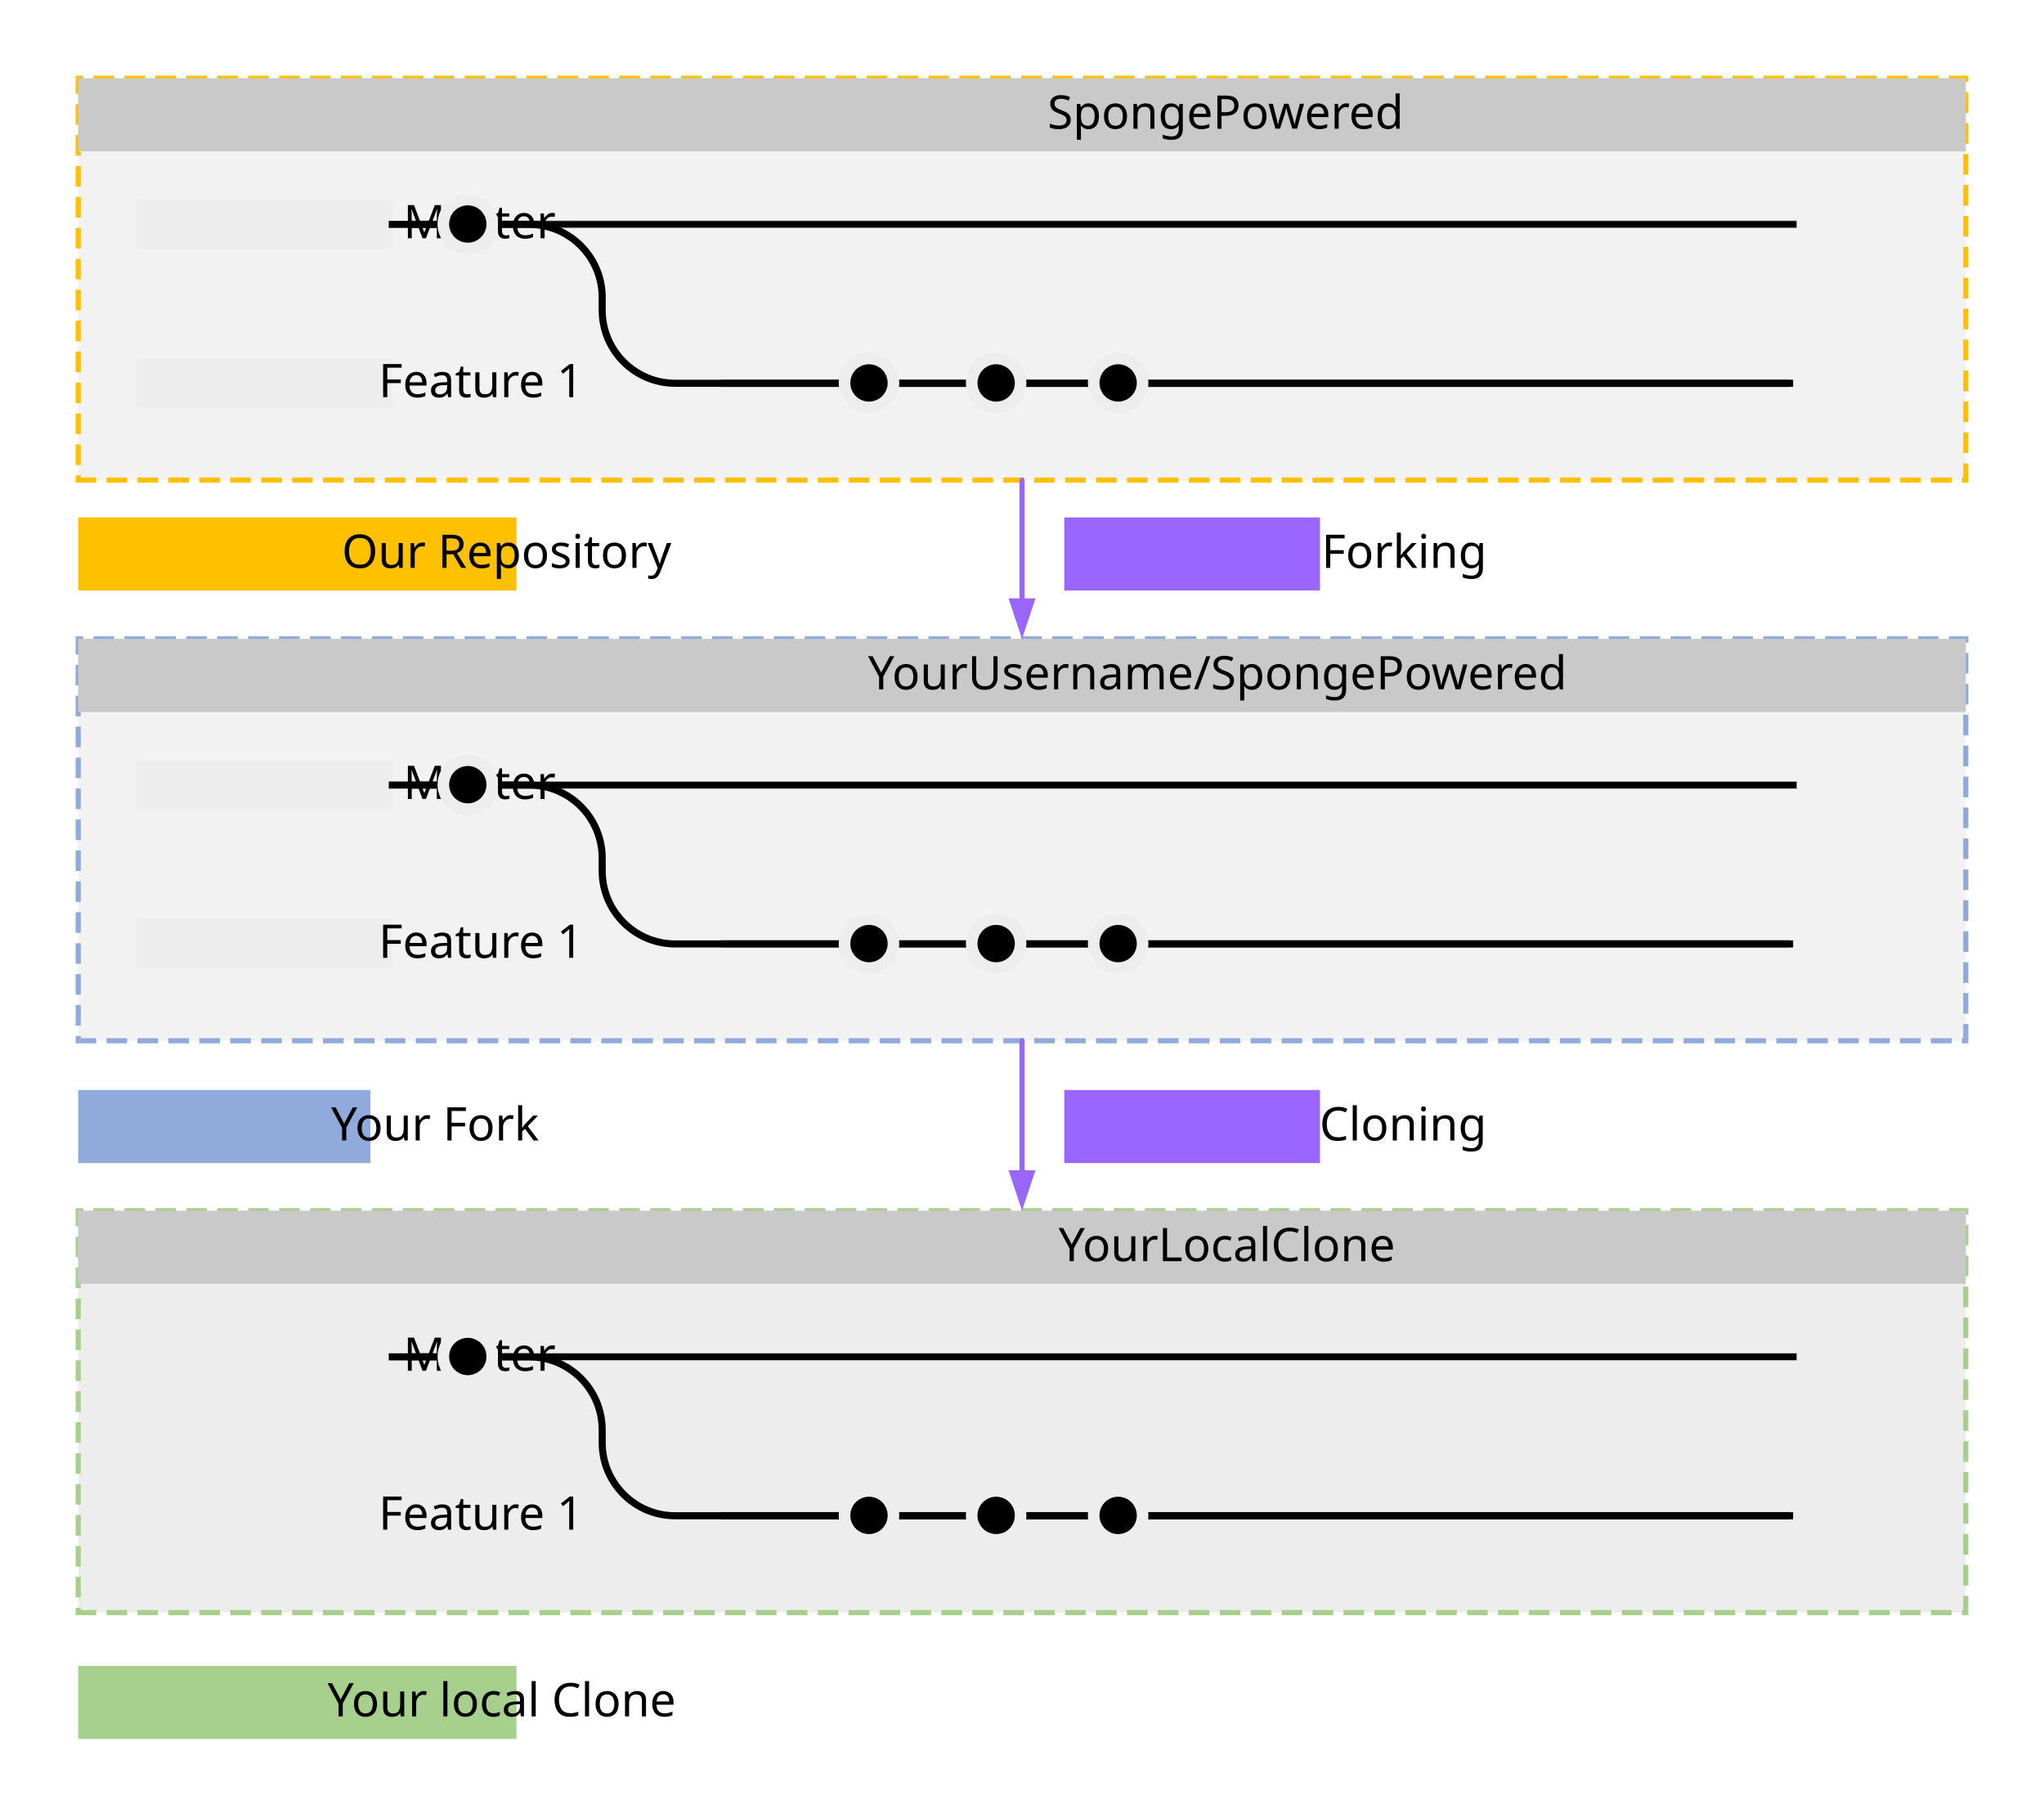
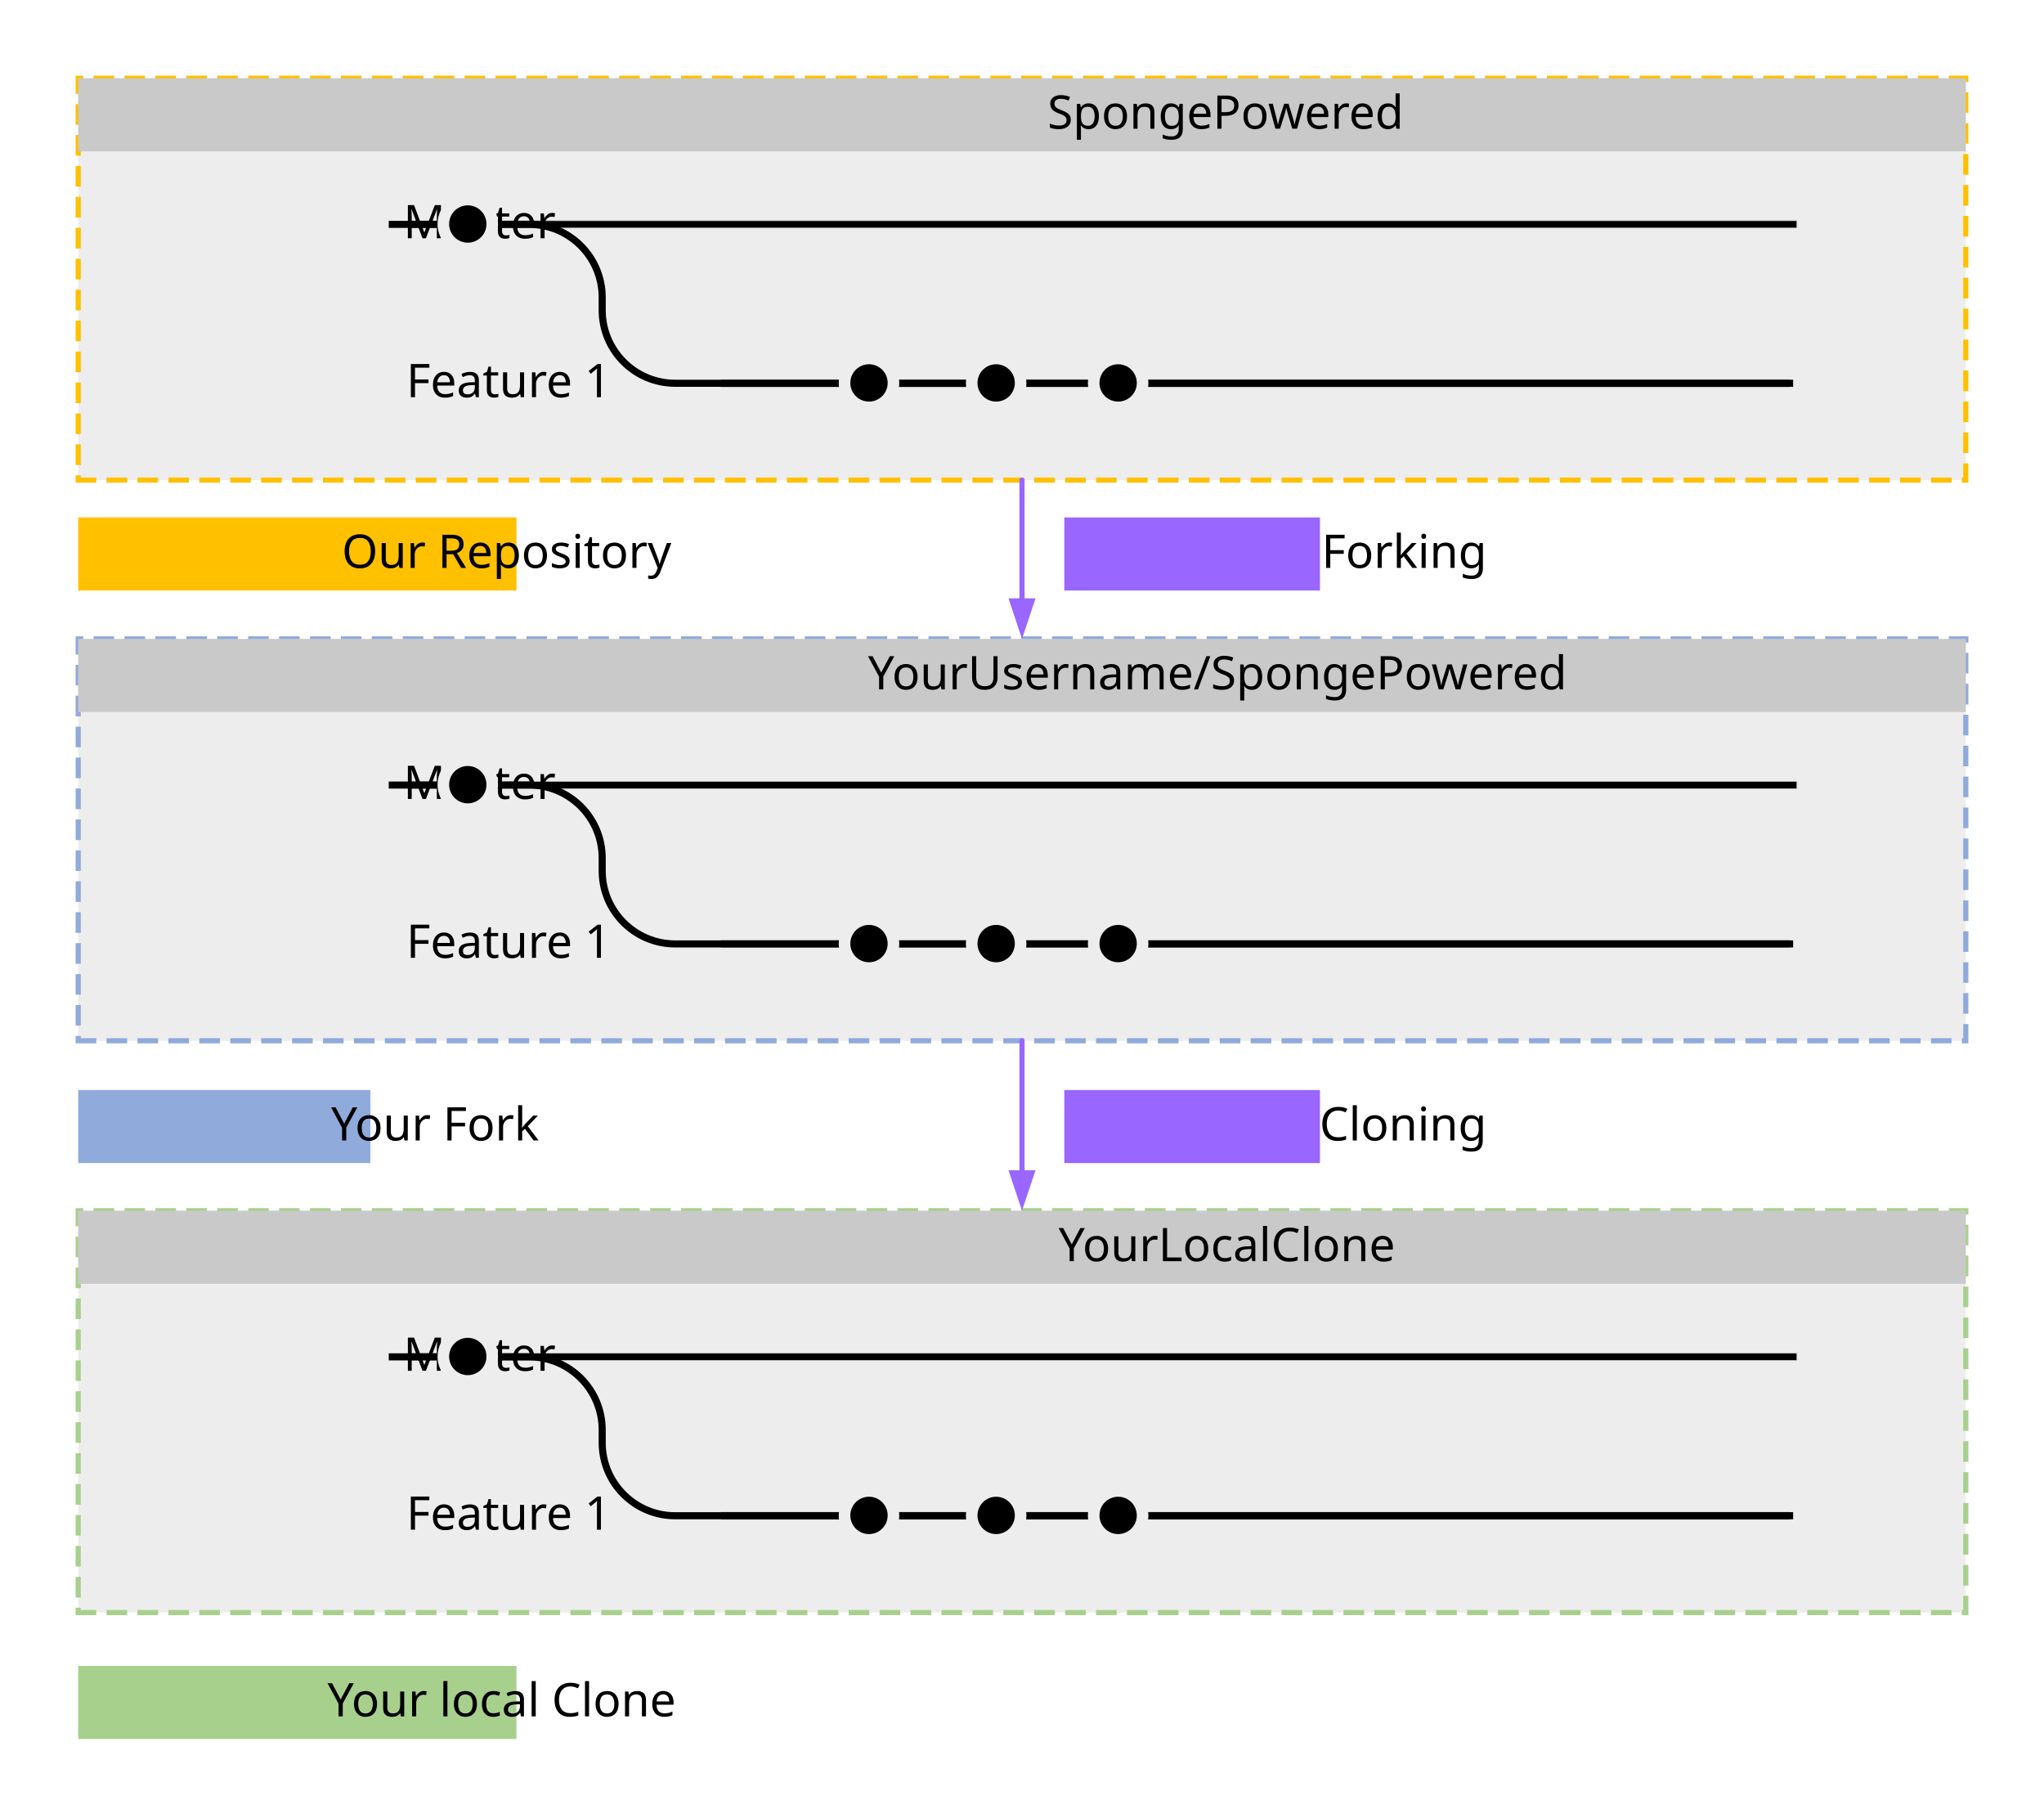
<svg xmlns="http://www.w3.org/2000/svg" xmlns:ns1="http://schemas.microsoft.com/visio/2003/SVGExtensions/" xmlns:xlink="http://www.w3.org/1999/xlink" width="11.017in" height="9.792in" viewBox="0 0 793.215 705" xml:space="preserve" color-interpolation-filters="sRGB" class="st17">
  <ns1:documentProperties ns1:langID="1031" ns1:metric="true" ns1:viewMarkup="false">
    <ns1:userDefs>
      <ns1:ud ns1:nameU="msvNoAutoConnect" ns1:val="VT0(0):26" />
      <ns1:ud ns1:nameU="visV14CFF" ns1:prompt="" ns1:val="VT0(1):26" />
      <ns1:ud ns1:nameU="visFlowchartType" ns1:prompt="" ns1:val="VT4(CrossFunctional)" />
    </ns1:userDefs>
  </ns1:documentProperties>
  <style type="text/css">
	
- 		.st1 {fill:#f2f2f2;stroke:#90aadb;stroke-dasharray:6,6;stroke-width:2}
+ 		.st1 {fill:#ededed;stroke:#90aadb;stroke-dasharray:6,6;stroke-width:2}
		.st2 {fill:#000000;stroke:#c7c8c8;stroke-width:0.25}
		.st3 {fill:#ededed;stroke:none;stroke-width:0.25}
		.st4 {fill:#000000;font-family:Montserrat;font-size:1.5em}
		.st5 {fill:none;stroke:none;stroke-width:2}
		.st6 {fill:#c9c9c9;stroke:none;stroke-width:0.25}
		.st7 {fill:#ededed;stroke:#a8d08d;stroke-dasharray:6,6;stroke-width:2}
		.st8 {stroke:#000000;stroke-width:2.75}
		.st9 {marker-end:url(#mrkr13-49);stroke:#9966ff;stroke-linecap:round;stroke-linejoin:round;stroke-width:2}
		.st10 {fill:#9966ff;fill-opacity:1;stroke:#9966ff;stroke-opacity:1;stroke-width:0.382}
		.st11 {fill:#90aadb;stroke:none;stroke-width:2}
		.st12 {fill:#a8d08d;stroke:none;stroke-width:2}
		.st13 {fill:#9966ff;stroke:none;stroke-width:2}
- 		.st14 {fill:#f2f2f2;stroke:#ffc000;stroke-dasharray:6,6;stroke-width:2}
+ 		.st14 {fill:#ededed;stroke:#ffc000;stroke-dasharray:6,6;stroke-width:2}
		.st15 {fill:#ffc000;stroke:none;stroke-width:2}
		.st16 {fill:#000000;stroke:#ededed;stroke-width:4.5}
		.st17 {fill:none;fill-rule:evenodd;font-size:12px;overflow:visible;stroke-linecap:square;stroke-miterlimit:3}
	
	</style>
  <defs id="Markers">
    <g id="lend13">
      <path d="M 3 1 L 0 0 L 3 -1 L 3 1 " style="stroke:none" />
    </g>
    <marker id="mrkr13-49" class="st10" ns1:arrowType="13" ns1:arrowSize="3" ns1:setback="7.86" refX="-7.86" orient="auto" markerUnits="strokeWidth" overflow="visible">
      <use xlink:href="#lend13" transform="scale(-2.62,-2.62) " />
    </marker>
  </defs>
  <g ns1:mID="0" ns1:index="1" ns1:groupContext="foregroundPage">
    <ns1:userDefs>
      <ns1:ud ns1:nameU="msvThemeOrder" ns1:val="VT0(0):26" />
    </ns1:userDefs>
    <ns1:pageProperties ns1:drawingScale="0.0393701" ns1:pageScale="0.0393701" ns1:drawingUnits="24" ns1:shadowOffsetX="8.50394" ns1:shadowOffsetY="-8.50394" />
    <ns1:layer ns1:name="Verbinder" ns1:index="0" />
    <g id="shape25-1" ns1:mID="25" ns1:groupContext="shape" transform="translate(30.3465,-301.229)">
      <ns1:userDefs>
        <ns1:ud ns1:nameU="visVersion" ns1:val="VT0(15):26" />
      </ns1:userDefs>
      <path d="M0 705 L732.52 705 L732.52 549.09 L0 549.09 L0 705 Z" class="st1" />
    </g>
    <g id="group37-3" transform="translate(272.709,-390.945)" ns1:mID="37" ns1:groupContext="group">
			</g>
    <g id="shape23-4" ns1:mID="23" ns1:groupContext="shape" transform="translate(159.323,-399.024)">
      <ns1:userDefs>
        <ns1:ud ns1:nameU="visVersion" ns1:val="VT0(15):26" />
      </ns1:userDefs>
      <rect x="0" y="702.166" width="538" height="2.835" class="st2" />
    </g>
    <g id="shape42-6" ns1:mID="42" ns1:groupContext="shape" transform="translate(53.0236,-390.945)">
      <ns1:userDefs>
        <ns1:ud ns1:nameU="visVersion" ns1:val="VT0(15):26" />
      </ns1:userDefs>
      <ns1:textBlock ns1:margins="rect(4,4,4,4)" ns1:tabSpace="42.5197" />
      <ns1:textRect cx="49.606" cy="695.504" width="99.22" height="18.992" />
      <rect x="0" y="686.008" width="99.213" height="18.992" class="st3" />
      <text x="19.28" y="700.9" class="st4" ns1:langID="1031">
        <ns1:paragraph ns1:horizAlign="1" />
        <ns1:tabList />Master</text>
    </g>
    <g id="shape52-9" ns1:mID="52" ns1:groupContext="shape" transform="translate(54.4409,-377.055)">
      <rect x="0" y="658.229" width="676.898" height="46.772" class="st5" />
    </g>
    <g id="shape36-11" ns1:mID="36" ns1:groupContext="shape" transform="translate(30.3465,-428.788)">
      <ns1:textBlock ns1:margins="rect(2,2,2,2)" ns1:tabSpace="42.5197" />
      <ns1:textRect cx="366.261" cy="690.827" width="732.53" height="28.346" />
      <rect x="0" y="676.654" width="732.522" height="28.346" class="st6" />
      <text x="222.29" y="696.23" class="st4" ns1:langID="1031">
        <ns1:paragraph ns1:horizAlign="1" />
        <ns1:tabList />YourUsername/SpongePowered</text>
    </g>
    <g id="shape60-14" ns1:mID="60" ns1:groupContext="shape" transform="translate(279.795,-337.37)">
      <ns1:userDefs>
        <ns1:ud ns1:nameU="visVersion" ns1:val="VT0(15):26" />
      </ns1:userDefs>
      <rect x="0" y="702.166" width="414.693" height="2.835" class="st2" />
    </g>
-     <g id="shape65-16" ns1:mID="65" ns1:groupContext="shape" transform="translate(53.0236,-329.292)">
+     <g id="shape65-16" ns1:mID="65" ns1:groupContext="shape" transform="translate(63.7795,-329.292)">
      <ns1:userDefs>
        <ns1:ud ns1:nameU="visVersion" ns1:val="VT0(15):26" />
      </ns1:userDefs>
      <ns1:textBlock ns1:margins="rect(4,4,4,4)" ns1:tabSpace="42.5197" />
      <ns1:textRect cx="49.606" cy="695.504" width="99.22" height="18.992" />
      <rect x="0" y="686.008" width="99.213" height="18.992" class="st3" />
      <text x="9.68" y="700.9" class="st4" ns1:langID="1031">
        <ns1:paragraph ns1:horizAlign="1" />
        <ns1:tabList />Feature 1</text>
    </g>
    <g id="shape66-19" ns1:mID="66" ns1:groupContext="shape" transform="translate(54.4409,-315.402)">
      <rect x="0" y="658.229" width="676.898" height="46.772" class="st5" />
    </g>
    <g id="shape74-21" ns1:mID="74" ns1:groupContext="shape" transform="translate(30.3465,-79.3782)">
      <ns1:userDefs>
        <ns1:ud ns1:nameU="visVersion" ns1:val="VT0(15):26" />
      </ns1:userDefs>
      <path d="M0 705 L732.52 705 L732.52 549.09 L0 549.09 L0 705 Z" class="st7" />
    </g>
    <g id="group75-23" transform="translate(272.709,-169.095)" ns1:mID="75" ns1:groupContext="group">
			</g>
    <g id="shape76-24" ns1:mID="76" ns1:groupContext="shape" transform="translate(159.323,-177.173)">
      <ns1:userDefs>
        <ns1:ud ns1:nameU="visVersion" ns1:val="VT0(15):26" />
      </ns1:userDefs>
      <rect x="0" y="702.166" width="538" height="2.835" class="st2" />
    </g>
    <g id="shape80-26" ns1:mID="80" ns1:groupContext="shape" transform="translate(53.0236,-169.095)">
      <ns1:userDefs>
        <ns1:ud ns1:nameU="visVersion" ns1:val="VT0(15):26" />
      </ns1:userDefs>
      <ns1:textBlock ns1:margins="rect(4,4,4,4)" ns1:tabSpace="42.5197" />
      <ns1:textRect cx="49.606" cy="695.504" width="99.22" height="18.992" />
      <rect x="0" y="686.008" width="99.213" height="18.992" class="st3" />
      <text x="19.28" y="700.9" class="st4" ns1:langID="1031">
        <ns1:paragraph ns1:horizAlign="1" />
        <ns1:tabList />Master</text>
    </g>
    <g id="shape81-29" ns1:mID="81" ns1:groupContext="shape" transform="translate(54.4409,-155.205)">
      <rect x="0" y="658.229" width="676.898" height="46.772" class="st5" />
    </g>
    <g id="shape82-31" ns1:mID="82" ns1:groupContext="shape" transform="translate(30.3465,-206.937)">
      <ns1:textBlock ns1:margins="rect(2,2,2,2)" ns1:tabSpace="42.5197" />
      <ns1:textRect cx="366.261" cy="690.827" width="732.53" height="28.346" />
      <rect x="0" y="676.654" width="732.522" height="28.346" class="st6" />
      <text x="296.23" y="696.23" class="st4" ns1:langID="1031">
        <ns1:paragraph ns1:horizAlign="1" />
        <ns1:tabList />YourLocalClone</text>
    </g>
    <g id="shape83-34" ns1:mID="83" ns1:groupContext="shape" transform="translate(279.795,-115.52)">
      <ns1:userDefs>
        <ns1:ud ns1:nameU="visVersion" ns1:val="VT0(15):26" />
      </ns1:userDefs>
      <rect x="0" y="702.166" width="414.693" height="2.835" class="st2" />
    </g>
-     <g id="shape87-36" ns1:mID="87" ns1:groupContext="shape" transform="translate(53.0236,-107.441)">
+     <g id="shape87-36" ns1:mID="87" ns1:groupContext="shape" transform="translate(63.7795,-107.441)">
      <ns1:userDefs>
        <ns1:ud ns1:nameU="visVersion" ns1:val="VT0(15):26" />
      </ns1:userDefs>
      <ns1:textBlock ns1:margins="rect(4,4,4,4)" ns1:tabSpace="42.5197" />
      <ns1:textRect cx="49.606" cy="695.504" width="99.22" height="18.992" />
      <rect x="0" y="686.008" width="99.213" height="18.992" class="st3" />
      <text x="9.68" y="700.9" class="st4" ns1:langID="1031">
        <ns1:paragraph ns1:horizAlign="1" />
        <ns1:tabList />Feature 1</text>
    </g>
    <g id="shape88-39" ns1:mID="88" ns1:groupContext="shape" transform="translate(54.4409,-93.5514)">
      <rect x="0" y="658.229" width="676.898" height="46.772" class="st5" />
    </g>
    <g id="shape89-41" ns1:mID="89" ns1:groupContext="shape" ns1:layerMember="0" transform="translate(152.236,-178.591)">
      <path d="M0 705 L53.12 705 A28.346 28.346 0 0 1 81.46 733.35 L81.46 738.31 A28.346 28.346 -180 0 0 109.81 766.65        L542.25 766.65" class="st8" />
    </g>
    <g id="shape90-44" ns1:mID="90" ns1:groupContext="shape" ns1:layerMember="0" transform="translate(389.521,-301.229)">
      <path d="M7.09 705 L7.09 755.23" class="st9" />
    </g>
    <g id="shape91-50" ns1:mID="91" ns1:groupContext="shape" transform="translate(30.3465,-253.77)">
      <ns1:userDefs>
        <ns1:ud ns1:nameU="visVersion" ns1:val="VT0(15):26" />
      </ns1:userDefs>
      <ns1:textBlock ns1:margins="rect(4,4,4,4)" ns1:tabSpace="42.5197" />
      <ns1:textRect cx="56.693" cy="690.827" width="113.39" height="28.346" />
      <rect x="0" y="676.654" width="113.386" height="28.346" class="st11" />
      <text x="13.89" y="696.23" class="st4" ns1:langID="1031">
        <ns1:paragraph ns1:horizAlign="1" />
        <ns1:tabList />Your Fork</text>
    </g>
    <g id="shape92-53" ns1:mID="92" ns1:groupContext="shape" transform="translate(30.3465,-30.3465)">
      <ns1:userDefs>
        <ns1:ud ns1:nameU="visVersion" ns1:val="VT0(15):26" />
      </ns1:userDefs>
      <ns1:textBlock ns1:margins="rect(4,4,4,4)" ns1:tabSpace="42.5197" />
      <ns1:textRect cx="85.039" cy="690.827" width="170.08" height="28.346" />
      <rect x="0" y="676.654" width="170.079" height="28.346" class="st12" />
      <text x="12.52" y="696.23" class="st4" ns1:langID="1031">
        <ns1:paragraph ns1:horizAlign="1" />
        <ns1:tabList />Your local Clone</text>
    </g>
    <g id="shape95-56" ns1:mID="95" ns1:groupContext="shape" transform="translate(413.024,-253.77)">
      <ns1:userDefs>
        <ns1:ud ns1:nameU="visVersion" ns1:val="VT0(15):26" />
      </ns1:userDefs>
      <ns1:textBlock ns1:margins="rect(4,4,4,4)" ns1:tabSpace="42.5197" />
      <ns1:textRect cx="49.606" cy="690.827" width="99.22" height="28.346" />
      <rect x="0" y="676.654" width="99.213" height="28.346" class="st13" />
      <text x="14.8" y="696.23" class="st4" ns1:langID="1031">
        <ns1:paragraph ns1:horizAlign="1" />
        <ns1:tabList />Cloning</text>
    </g>
    <g id="shape97-59" ns1:mID="97" ns1:groupContext="shape" transform="translate(30.3465,-518.748)">
      <ns1:userDefs>
        <ns1:ud ns1:nameU="visVersion" ns1:val="VT0(15):26" />
      </ns1:userDefs>
      <path d="M0 705 L732.52 705 L732.52 549.09 L0 549.09 L0 705 Z" class="st14" />
    </g>
    <g id="group98-61" transform="translate(272.709,-608.465)" ns1:mID="98" ns1:groupContext="group">
			</g>
    <g id="shape99-62" ns1:mID="99" ns1:groupContext="shape" transform="translate(159.323,-616.544)">
      <ns1:userDefs>
        <ns1:ud ns1:nameU="visVersion" ns1:val="VT0(15):26" />
      </ns1:userDefs>
      <rect x="0" y="702.166" width="538" height="2.835" class="st2" />
    </g>
    <g id="shape103-64" ns1:mID="103" ns1:groupContext="shape" transform="translate(53.0236,-608.465)">
      <ns1:userDefs>
        <ns1:ud ns1:nameU="visVersion" ns1:val="VT0(15):26" />
      </ns1:userDefs>
      <ns1:textBlock ns1:margins="rect(4,4,4,4)" ns1:tabSpace="42.5197" />
      <ns1:textRect cx="49.606" cy="695.504" width="99.22" height="18.992" />
      <rect x="0" y="686.008" width="99.213" height="18.992" class="st3" />
      <text x="19.28" y="700.9" class="st4" ns1:langID="1031">
        <ns1:paragraph ns1:horizAlign="1" />
        <ns1:tabList />Master</text>
    </g>
    <g id="shape104-67" ns1:mID="104" ns1:groupContext="shape" transform="translate(54.4409,-594.575)">
      <rect x="0" y="658.229" width="676.898" height="46.772" class="st5" />
    </g>
    <g id="shape105-69" ns1:mID="105" ns1:groupContext="shape" transform="translate(30.3465,-646.307)">
      <ns1:textBlock ns1:margins="rect(2,2,2,2)" ns1:tabSpace="42.5197" />
      <ns1:textRect cx="366.261" cy="690.827" width="732.53" height="28.346" />
      <rect x="0" y="676.654" width="732.522" height="28.346" class="st6" />
      <text x="291.91" y="696.23" class="st4" ns1:langID="1031">
        <ns1:paragraph ns1:horizAlign="1" />
        <ns1:tabList />SpongePowered</text>
    </g>
    <g id="shape106-72" ns1:mID="106" ns1:groupContext="shape" transform="translate(279.795,-554.89)">
      <ns1:userDefs>
        <ns1:ud ns1:nameU="visVersion" ns1:val="VT0(15):26" />
      </ns1:userDefs>
      <rect x="0" y="702.166" width="414.693" height="2.835" class="st2" />
    </g>
-     <g id="shape110-74" ns1:mID="110" ns1:groupContext="shape" transform="translate(53.0236,-546.811)">
+     <g id="shape110-74" ns1:mID="110" ns1:groupContext="shape" transform="translate(63.7795,-546.811)">
      <ns1:userDefs>
        <ns1:ud ns1:nameU="visVersion" ns1:val="VT0(15):26" />
      </ns1:userDefs>
      <ns1:textBlock ns1:margins="rect(4,4,4,4)" ns1:tabSpace="42.5197" />
      <ns1:textRect cx="49.606" cy="695.504" width="99.22" height="18.992" />
      <rect x="0" y="686.008" width="99.213" height="18.992" class="st3" />
      <text x="9.68" y="700.9" class="st4" ns1:langID="1031">
        <ns1:paragraph ns1:horizAlign="1" />
        <ns1:tabList />Feature 1</text>
    </g>
    <g id="shape111-77" ns1:mID="111" ns1:groupContext="shape" transform="translate(54.4409,-532.921)">
      <rect x="0" y="658.229" width="676.898" height="46.772" class="st5" />
    </g>
    <g id="shape112-79" ns1:mID="112" ns1:groupContext="shape" ns1:layerMember="0" transform="translate(152.236,-617.961)">
      <path d="M0 705 L53.12 705 A28.346 28.346 0 0 1 81.46 733.35 L81.46 738.31 A28.346 28.346 -180 0 0 109.81 766.65        L542.25 766.65" class="st8" />
    </g>
    <g id="shape113-82" ns1:mID="113" ns1:groupContext="shape" ns1:layerMember="0" transform="translate(389.521,-518.748)">
      <path d="M7.09 705 L7.09 750.89" class="st9" />
    </g>
    <g id="shape114-87" ns1:mID="114" ns1:groupContext="shape" transform="translate(413.024,-475.916)">
      <ns1:userDefs>
        <ns1:ud ns1:nameU="visVersion" ns1:val="VT0(15):26" />
      </ns1:userDefs>
      <ns1:textBlock ns1:margins="rect(4,4,4,4)" ns1:tabSpace="42.5197" />
      <ns1:textRect cx="49.606" cy="690.827" width="99.22" height="28.346" />
      <rect x="0" y="676.654" width="99.213" height="28.346" class="st13" />
      <text x="15.62" y="696.23" class="st4" ns1:langID="1031">
        <ns1:paragraph ns1:horizAlign="1" />
        <ns1:tabList />Forking</text>
    </g>
    <g id="shape115-90" ns1:mID="115" ns1:groupContext="shape" transform="translate(30.3465,-475.916)">
      <ns1:userDefs>
        <ns1:ud ns1:nameU="visVersion" ns1:val="VT0(15):26" />
      </ns1:userDefs>
      <ns1:textBlock ns1:margins="rect(4,4,4,4)" ns1:tabSpace="42.5197" />
      <ns1:textRect cx="85.039" cy="690.827" width="170.08" height="28.346" />
      <rect x="0" y="676.654" width="170.079" height="28.346" class="st15" />
      <text x="18.06" y="696.23" class="st4" ns1:langID="1031">
        <ns1:paragraph ns1:horizAlign="1" />
        <ns1:tabList />Our Repository</text>
    </g>
    <g id="shape84-93" ns1:mID="84" ns1:groupContext="shape" transform="translate(327.736,-107.441)">
      <ns1:userDefs>
        <ns1:ud ns1:nameU="visVersion" ns1:val="VT0(15):26" />
      </ns1:userDefs>
      <path d="M0 695.5 A9.496 9.496 0 1 1 18.99 695.5 A9.496 9.496 0 0 1 0 695.5 Z" class="st16" />
    </g>
    <g id="shape85-95" ns1:mID="85" ns1:groupContext="shape" transform="translate(377.083,-107.441)">
      <ns1:userDefs>
        <ns1:ud ns1:nameU="visVersion" ns1:val="VT0(15):26" />
      </ns1:userDefs>
      <path d="M0 695.5 A9.496 9.496 0 1 1 18.99 695.5 A9.496 9.496 0 0 1 0 695.5 Z" class="st16" />
    </g>
    <g id="shape86-97" ns1:mID="86" ns1:groupContext="shape" transform="translate(424.422,-107.441)">
      <ns1:userDefs>
        <ns1:ud ns1:nameU="visVersion" ns1:val="VT0(15):26" />
      </ns1:userDefs>
      <path d="M0 695.5 A9.496 9.496 0 1 1 18.99 695.5 A9.496 9.496 0 0 1 0 695.5 Z" class="st16" />
    </g>
    <g id="shape71-99" ns1:mID="71" ns1:groupContext="shape" ns1:layerMember="0" transform="translate(152.236,-400.441)">
      <path d="M0 705 L53.12 705 A28.346 28.346 0 0 1 81.46 733.35 L81.46 738.31 A28.346 28.346 -180 0 0 109.81 766.65        L542.25 766.65" class="st8" />
    </g>
    <g id="shape64-102" ns1:mID="64" ns1:groupContext="shape" transform="translate(424.422,-329.292)">
      <ns1:userDefs>
        <ns1:ud ns1:nameU="visVersion" ns1:val="VT0(15):26" />
      </ns1:userDefs>
      <path d="M0 695.5 A9.496 9.496 0 1 1 18.99 695.5 A9.496 9.496 0 0 1 0 695.5 Z" class="st16" />
    </g>
    <g id="shape63-104" ns1:mID="63" ns1:groupContext="shape" transform="translate(377.083,-329.292)">
      <ns1:userDefs>
        <ns1:ud ns1:nameU="visVersion" ns1:val="VT0(15):26" />
      </ns1:userDefs>
      <path d="M0 695.5 A9.496 9.496 0 1 1 18.99 695.5 A9.496 9.496 0 0 1 0 695.5 Z" class="st16" />
    </g>
    <g id="shape62-106" ns1:mID="62" ns1:groupContext="shape" transform="translate(327.736,-329.292)">
      <ns1:userDefs>
        <ns1:ud ns1:nameU="visVersion" ns1:val="VT0(15):26" />
      </ns1:userDefs>
      <path d="M0 695.5 A9.496 9.496 0 1 1 18.99 695.5 A9.496 9.496 0 0 1 0 695.5 Z" class="st16" />
    </g>
    <g id="shape32-108" ns1:mID="32" ns1:groupContext="shape" transform="translate(172.042,-390.945)">
      <ns1:userDefs>
        <ns1:ud ns1:nameU="visVersion" ns1:val="VT0(15):26" />
      </ns1:userDefs>
      <path d="M0 695.5 A9.496 9.496 0 1 1 18.99 695.5 A9.496 9.496 0 0 1 0 695.5 Z" class="st16" />
    </g>
    <g id="shape107-110" ns1:mID="107" ns1:groupContext="shape" transform="translate(327.736,-546.811)">
      <ns1:userDefs>
        <ns1:ud ns1:nameU="visVersion" ns1:val="VT0(15):26" />
      </ns1:userDefs>
      <path d="M0 695.5 A9.496 9.496 0 1 1 18.99 695.5 A9.496 9.496 0 0 1 0 695.5 Z" class="st16" />
    </g>
    <g id="shape108-112" ns1:mID="108" ns1:groupContext="shape" transform="translate(377.083,-546.811)">
      <ns1:userDefs>
        <ns1:ud ns1:nameU="visVersion" ns1:val="VT0(15):26" />
      </ns1:userDefs>
      <path d="M0 695.5 A9.496 9.496 0 1 1 18.99 695.5 A9.496 9.496 0 0 1 0 695.5 Z" class="st16" />
    </g>
    <g id="shape109-114" ns1:mID="109" ns1:groupContext="shape" transform="translate(424.422,-546.811)">
      <ns1:userDefs>
        <ns1:ud ns1:nameU="visVersion" ns1:val="VT0(15):26" />
      </ns1:userDefs>
      <path d="M0 695.5 A9.496 9.496 0 1 1 18.99 695.5 A9.496 9.496 0 0 1 0 695.5 Z" class="st16" />
    </g>
    <g id="shape100-116" ns1:mID="100" ns1:groupContext="shape" transform="translate(172.042,-608.465)">
      <ns1:userDefs>
        <ns1:ud ns1:nameU="visVersion" ns1:val="VT0(15):26" />
      </ns1:userDefs>
      <path d="M0 695.5 A9.496 9.496 0 1 1 18.99 695.5 A9.496 9.496 0 0 1 0 695.5 Z" class="st16" />
    </g>
    <g id="shape77-118" ns1:mID="77" ns1:groupContext="shape" transform="translate(172.042,-169.095)">
      <ns1:userDefs>
        <ns1:ud ns1:nameU="visVersion" ns1:val="VT0(15):26" />
      </ns1:userDefs>
      <path d="M0 695.5 A9.496 9.496 0 1 1 18.99 695.5 A9.496 9.496 0 0 1 0 695.5 Z" class="st16" />
    </g>
  </g>
</svg>
